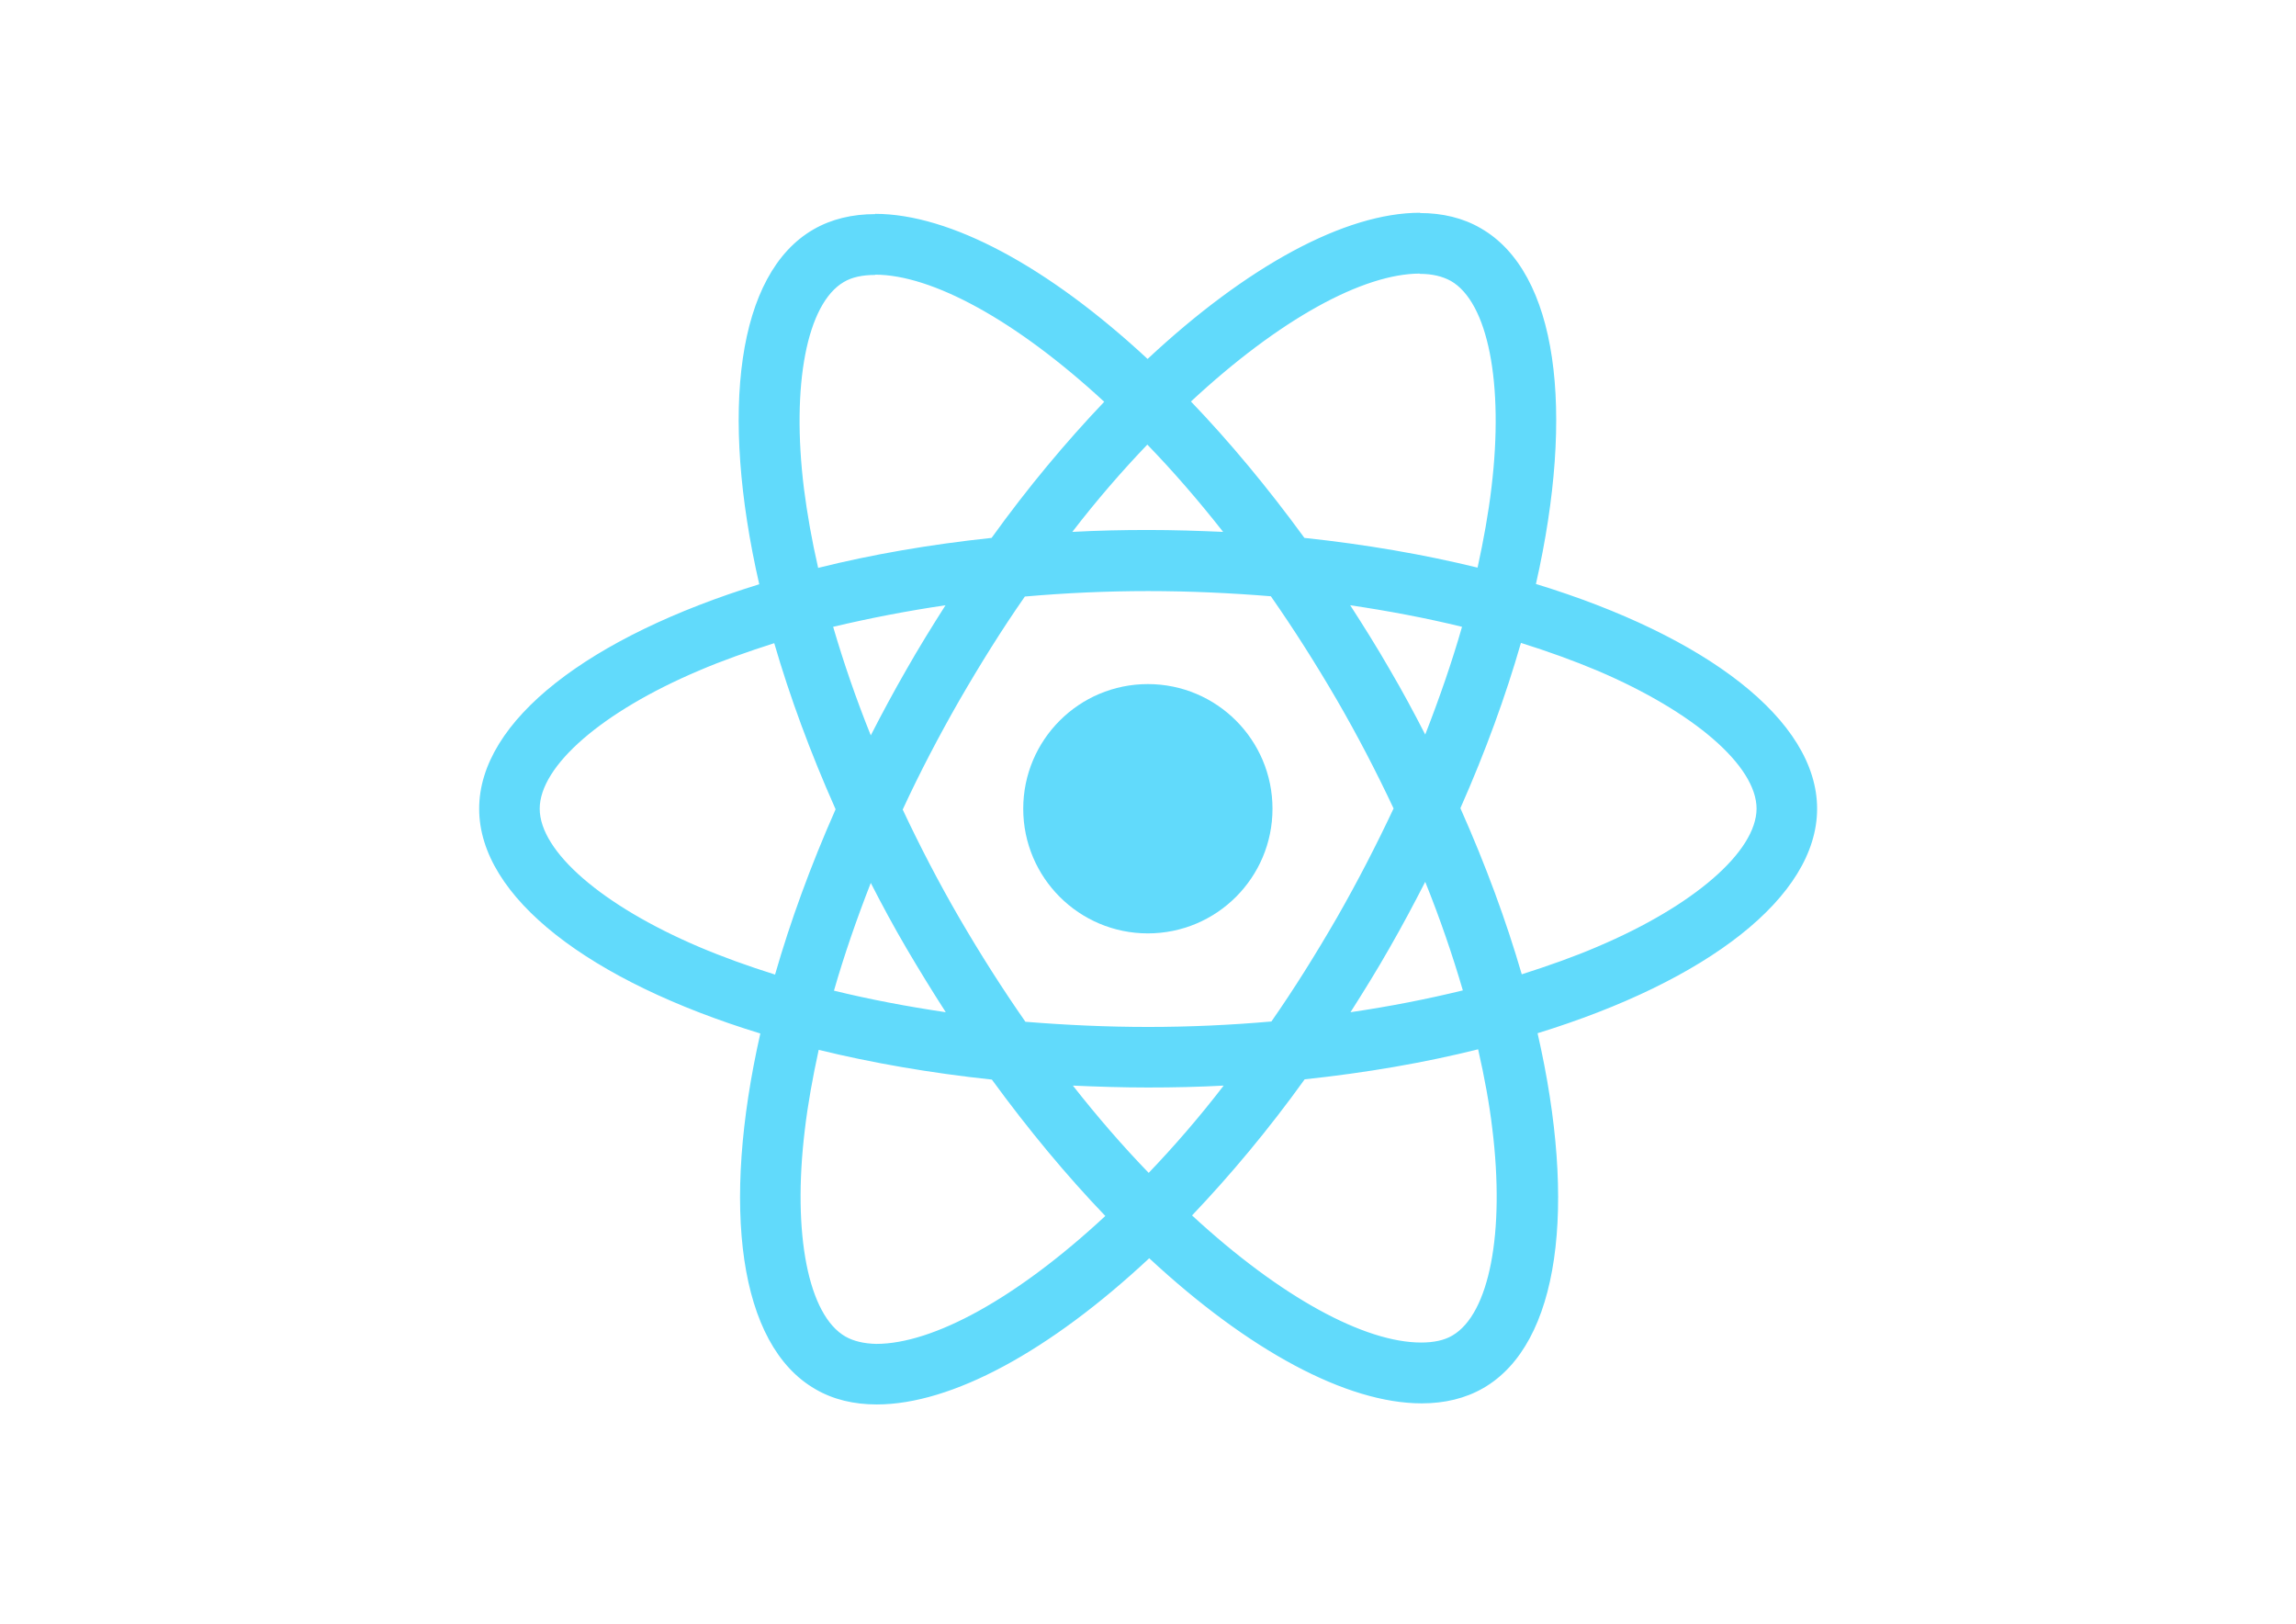
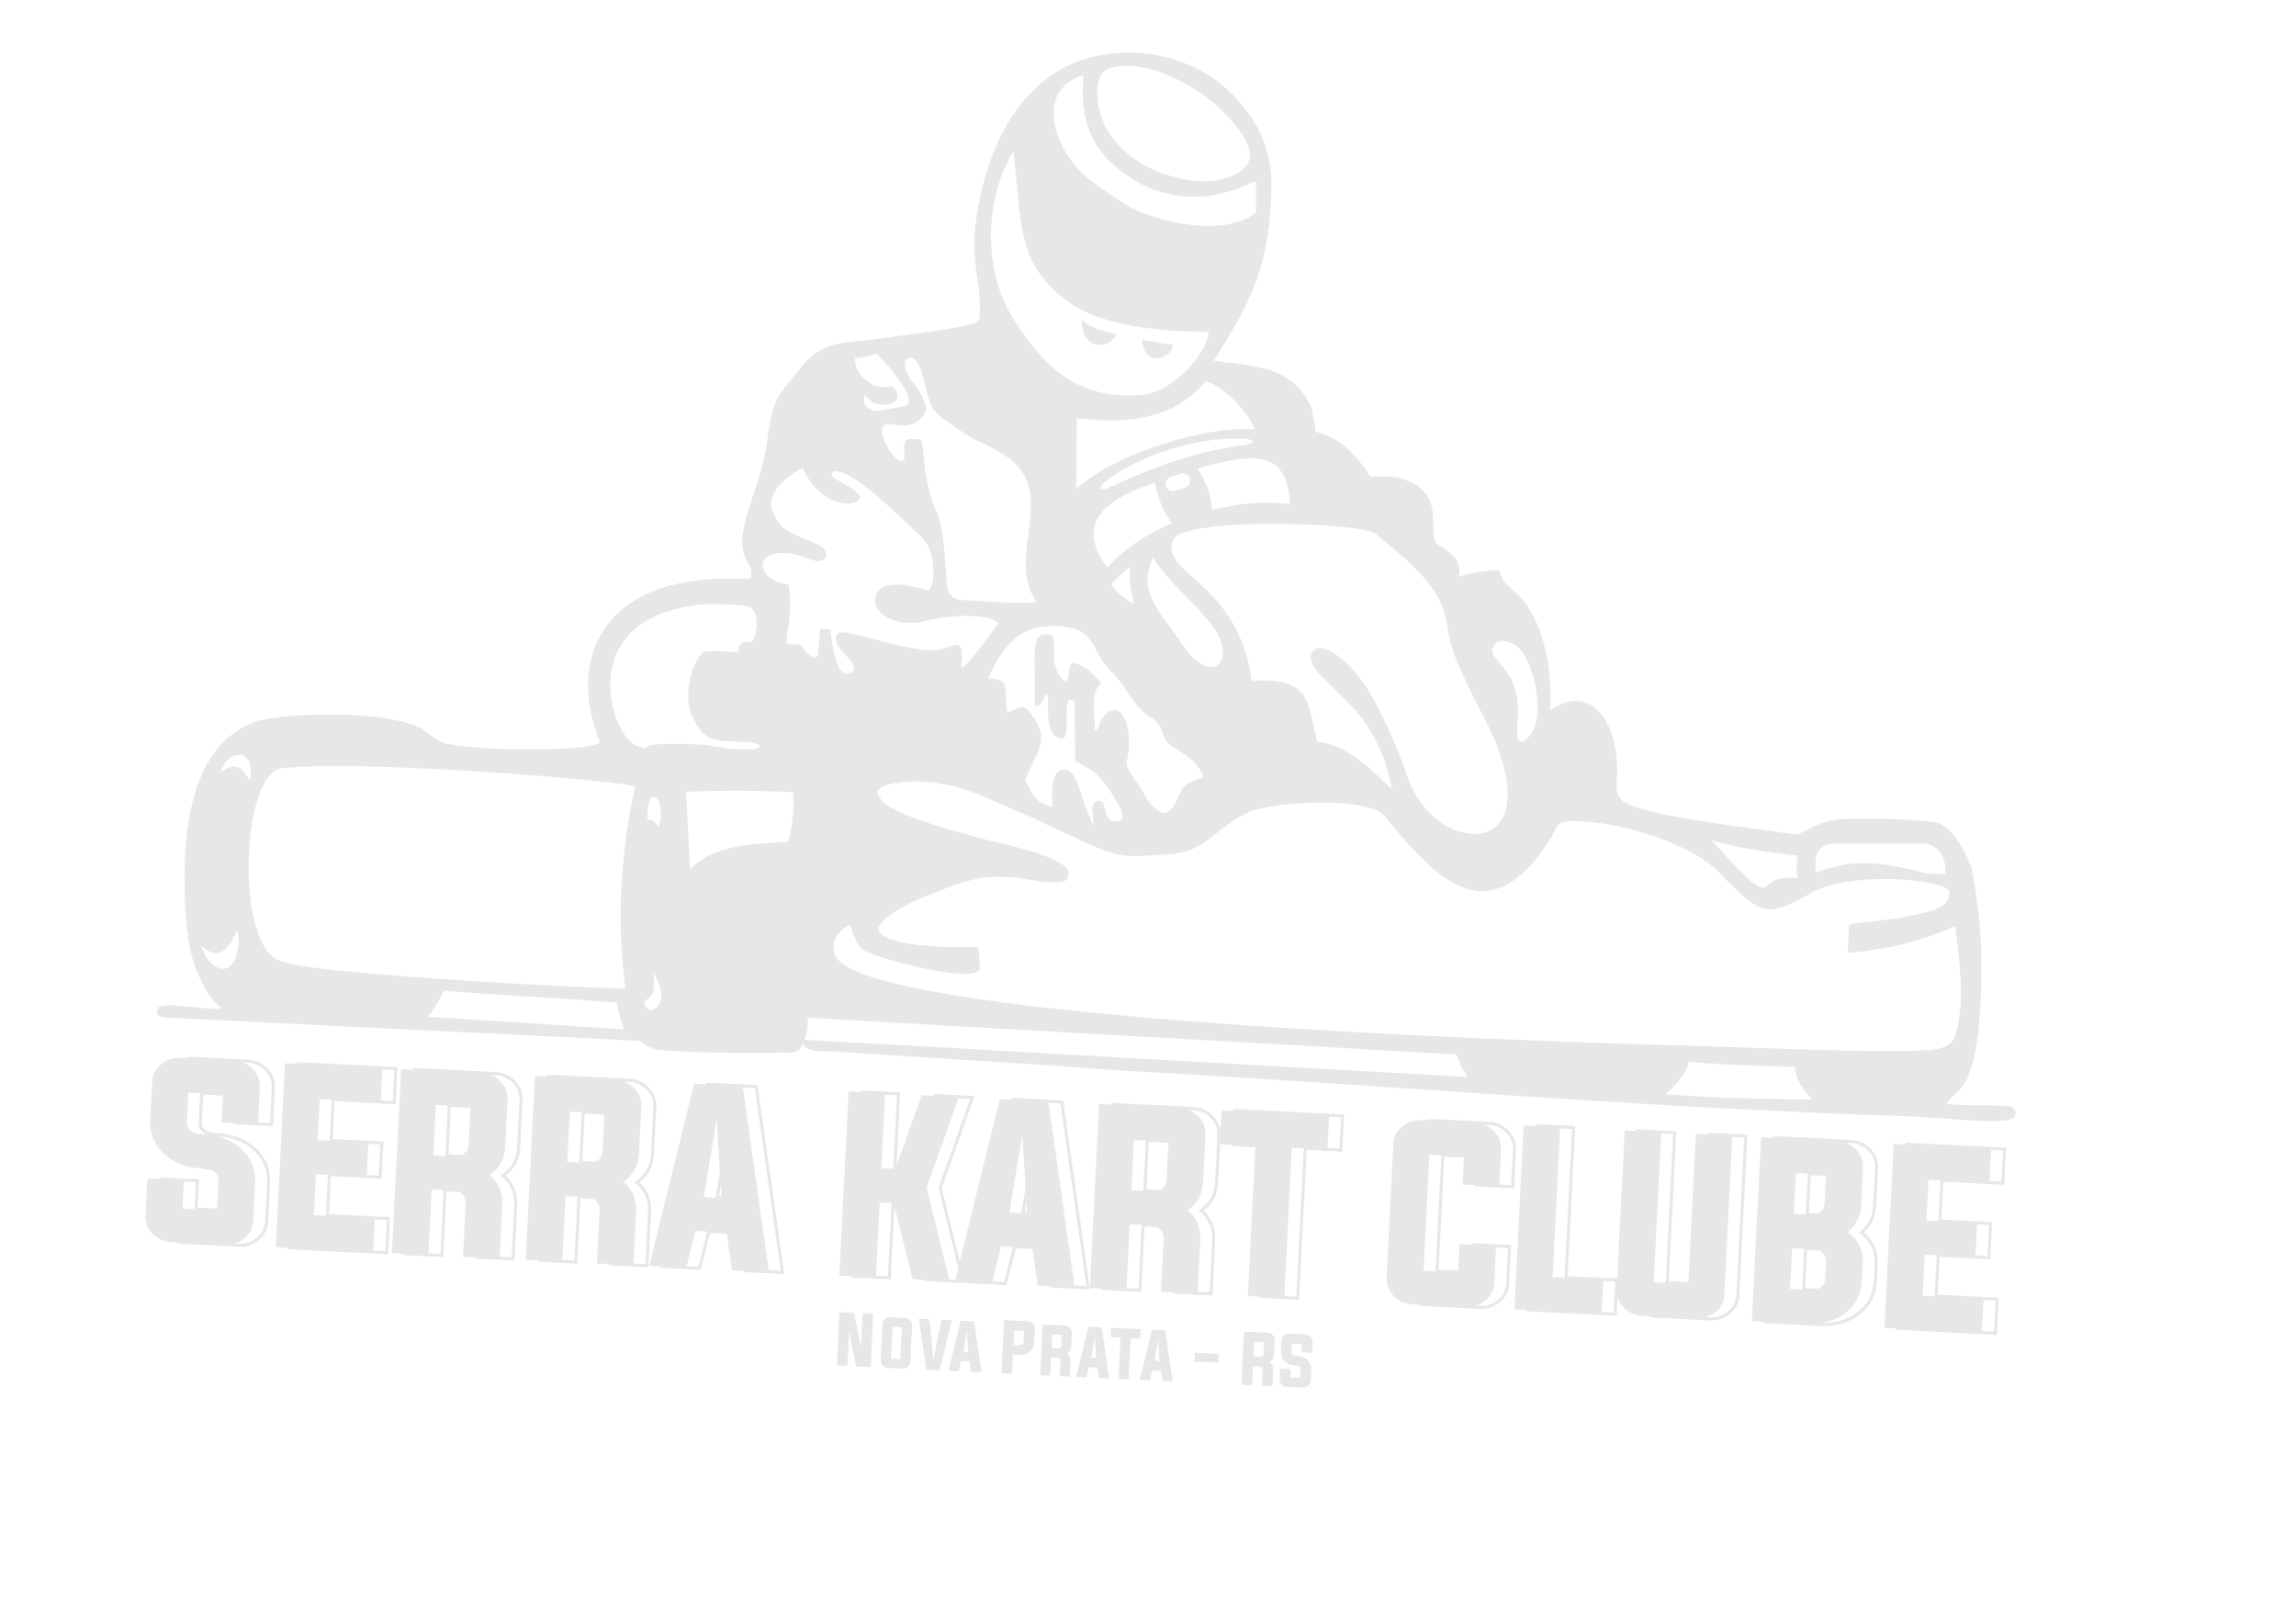
- <svg xmlns="http://www.w3.org/2000/svg" viewBox="0 0 841.9 595.3">
-   <g fill="#61DAFB">
-     <path d="M666.3 296.5c0-32.5-40.7-63.3-103.1-82.4 14.4-63.6 8-114.2-20.2-130.4-6.5-3.8-14.1-5.6-22.4-5.6v22.3c4.6 0 8.3.9 11.4 2.6 13.6 7.8 19.5 37.5 14.9 75.7-1.1 9.4-2.9 19.3-5.1 29.4-19.6-4.8-41-8.5-63.5-10.9-13.5-18.5-27.5-35.3-41.6-50 32.6-30.3 63.2-46.9 84-46.9V78c-27.5 0-63.5 19.6-99.9 53.6-36.4-33.8-72.4-53.2-99.9-53.2v22.3c20.7 0 51.4 16.5 84 46.6-14 14.7-28 31.4-41.3 49.9-22.6 2.4-44 6.1-63.6 11-2.3-10-4-19.7-5.2-29-4.7-38.2 1.1-67.9 14.6-75.8 3-1.8 6.9-2.6 11.5-2.6V78.5c-8.4 0-16 1.8-22.6 5.6-28.1 16.2-34.4 66.7-19.9 130.1-62.2 19.2-102.7 49.9-102.7 82.3 0 32.5 40.7 63.3 103.1 82.4-14.4 63.6-8 114.2 20.2 130.4 6.5 3.8 14.1 5.6 22.5 5.6 27.5 0 63.5-19.6 99.9-53.6 36.4 33.8 72.4 53.2 99.9 53.2 8.4 0 16-1.8 22.6-5.6 28.1-16.2 34.4-66.7 19.9-130.1 62-19.1 102.5-49.9 102.5-82.3zm-130.2-66.7c-3.7 12.9-8.3 26.2-13.5 39.5-4.1-8-8.4-16-13.1-24-4.6-8-9.5-15.8-14.4-23.4 14.2 2.1 27.9 4.7 41 7.9zm-45.8 106.5c-7.8 13.5-15.8 26.3-24.1 38.2-14.9 1.3-30 2-45.2 2-15.1 0-30.2-.7-45-1.9-8.3-11.9-16.4-24.6-24.2-38-7.6-13.1-14.5-26.4-20.8-39.8 6.2-13.4 13.2-26.8 20.7-39.9 7.8-13.5 15.8-26.3 24.1-38.2 14.9-1.3 30-2 45.2-2 15.1 0 30.2.7 45 1.9 8.3 11.9 16.4 24.6 24.2 38 7.6 13.1 14.5 26.4 20.8 39.8-6.3 13.4-13.2 26.8-20.7 39.9zm32.3-13c5.4 13.4 10 26.8 13.8 39.8-13.1 3.2-26.9 5.9-41.2 8 4.9-7.7 9.8-15.6 14.4-23.7 4.6-8 8.9-16.1 13-24.1zM421.2 430c-9.3-9.6-18.6-20.3-27.8-32 9 .4 18.2.7 27.5.7 9.4 0 18.7-.2 27.8-.7-9 11.7-18.3 22.4-27.5 32zm-74.4-58.9c-14.2-2.1-27.9-4.7-41-7.9 3.7-12.9 8.3-26.2 13.5-39.5 4.1 8 8.4 16 13.1 24 4.7 8 9.5 15.8 14.4 23.4zM420.7 163c9.3 9.6 18.6 20.3 27.8 32-9-.4-18.2-.7-27.5-.7-9.4 0-18.7.2-27.8.7 9-11.7 18.3-22.4 27.5-32zm-74 58.9c-4.9 7.7-9.8 15.6-14.4 23.7-4.6 8-8.9 16-13 24-5.4-13.4-10-26.8-13.8-39.8 13.1-3.1 26.9-5.8 41.2-7.9zm-90.5 125.2c-35.4-15.1-58.3-34.9-58.3-50.6 0-15.7 22.9-35.6 58.3-50.6 8.6-3.7 18-7 27.7-10.1 5.7 19.6 13.2 40 22.5 60.9-9.2 20.8-16.6 41.1-22.2 60.6-9.9-3.1-19.3-6.5-28-10.2zM310 490c-13.6-7.8-19.5-37.5-14.9-75.7 1.1-9.4 2.9-19.3 5.1-29.4 19.6 4.8 41 8.5 63.5 10.9 13.5 18.5 27.5 35.3 41.6 50-32.6 30.3-63.2 46.9-84 46.9-4.5-.1-8.3-1-11.3-2.7zm237.2-76.2c4.7 38.2-1.1 67.9-14.6 75.8-3 1.8-6.9 2.6-11.5 2.6-20.7 0-51.4-16.5-84-46.6 14-14.7 28-31.4 41.3-49.9 22.6-2.4 44-6.1 63.6-11 2.3 10.1 4.1 19.8 5.2 29.1zm38.5-66.7c-8.6 3.7-18 7-27.7 10.1-5.7-19.6-13.2-40-22.5-60.9 9.2-20.8 16.6-41.1 22.2-60.6 9.9 3.1 19.3 6.5 28.1 10.2 35.4 15.1 58.3 34.9 58.3 50.6-.1 15.7-23 35.6-58.4 50.6zM320.8 78.4z" />
-     <circle cx="420.9" cy="296.5" r="45.7" />
-     <path d="M520.5 78.1z" />
+ <svg xmlns="http://www.w3.org/2000/svg" xml:space="preserve" width="297mm" height="210mm" version="1.1" style="shape-rendering:geometricPrecision; text-rendering:geometricPrecision; image-rendering:optimizeQuality; fill-rule:evenodd; clip-rule:evenodd" viewBox="0 0 29700 21000">
+   <defs>
+     <style type="text/css">
+    
+     .fil1 {fill:#E6E7E8}
+     .fil0 {fill:#E6E7E8;fill-rule:nonzero}
+    
+   </style>
+   </defs>
+   <g id="Camada_x0020_1">
+     <g id="_1989260834480">
+       <path class="fil0" d="M3036 14177l-408 -20 -17 355c-3,45 12,78 42,102 33,24 84,38 154,42l0 0 0 0 1 0c100,5 191,23 272,54 83,31 156,75 221,132l0 0c69,61 119,130 151,208 33,77 46,163 42,257l-25 491c-2,48 -14,92 -34,132 -21,40 -51,76 -89,108l0 0c-38,31 -79,54 -123,69 -43,14 -90,20 -140,17l-695 -34c-50,-3 -96,-13 -138,-32 -43,-19 -81,-46 -115,-81 -35,-35 -61,-74 -78,-116 -16,-42 -23,-87 -21,-135l24 -479 1 -20 20 1 473 23 20 1 -1 20 -18 345 408 20 18 -355c2,-45 -12,-78 -42,-102 -33,-25 -85,-39 -155,-42 -100,-5 -191,-23 -273,-54 -82,-31 -155,-75 -219,-132l0 0c-69,-61 -120,-130 -152,-208 -32,-77 -46,-163 -41,-257l24 -491c3,-48 14,-92 35,-132 20,-40 50,-76 88,-108l0 0c38,-31 79,-54 122,-69 44,-14 91,-20 141,-17l695 34c50,3 96,14 138,32 42,19 81,46 115,81 35,35 61,74 78,116 16,42 23,87 21,135l-24 478 -1 20 -20 -1 -473 -24 -20 -1 1 -19 17 -344zm-425 -61l447 23 20 1 -1 19 -17 344 433 21 23 -458c2,-42 -4,-82 -18,-119 -15,-36 -38,-71 -69,-102 -31,-32 -65,-56 -103,-72 -38,-17 -79,-27 -124,-29l-695 -35c-45,-2 -87,3 -126,16 -40,13 -76,33 -110,62l0 0c-34,28 -60,60 -78,95 -18,35 -28,74 -30,116l-25 491c-4,88 9,168 38,240 30,72 78,137 142,193l0 0c60,54 130,95 207,125 78,29 165,46 261,51 79,4 138,21 177,51 41,32 61,76 58,135l-19 375 -1 20 -20 -1 -447 -22 -20 -1 1 -20 17 -345 -433 -22 -23 460c-2,43 4,82 18,119 15,37 38,71 69,103 31,31 65,55 103,72 38,16 79,26 124,28l695 35c45,2 87,-3 126,-16 39,-13 76,-33 110,-61l0 0c34,-29 60,-61 78,-96 18,-35 28,-74 31,-116l24 -491c5,-88 -8,-168 -38,-240 -30,-72 -77,-136 -142,-193l0 0c-60,-54 -130,-96 -207,-125 -78,-29 -165,-46 -260,-51l0 0 0 0 -1 0c-78,-4 -137,-21 -177,-51 -41,-32 -61,-76 -58,-134l19 -376 1 -20 20 1zm1645 1586l768 39 20 1 -1 19 -22 441 -1 20 -19 -1 -1261 -64 -20 -1 1 -19 119 -2381 1 -20 20 1 1261 64 19 1 -1 19 -22 441 -1 19 -19 -1 -769 -38 -24 489 636 32 20 1 -1 20 -22 441 -1 20 -20 -1 -636 -32 -25 490zm747 77l-768 -38 -20 -1 1 -20 26 -529 1 -20 20 1 636 32 20 -402 -636 -32 -20 -1 1 -20 27 -529 1 -20 19 1 769 39 20 -401 -1221 -61 -117 2341 1221 61 20 -401zm1057 -837c20,1 39,-2 57,-7 18,-6 35,-15 51,-28l0 0c15,-12 27,-25 35,-41 8,-15 12,-31 13,-50l24 -478 -408 -21 -31 612 259 13zm69 30c-22,8 -46,11 -70,9l-279 -14 -20 -1 1 -19 32 -651 1 -20 20 1 448 22 20 1 -1 20 -25 498c-2,24 -8,47 -18,67 -11,20 -26,38 -46,53l0 0c-20,16 -41,27 -63,34zm-352 437l-41 828 -1 20 -20 -1 -472 -23 -20 -1 1 -20 119 -2380 1 -20 20 1 1044 52c49,2 95,13 138,32 42,18 80,45 115,80 35,36 61,75 77,116 17,42 24,87 21,135l-30 613c-4,81 -24,154 -59,217 -31,56 -74,106 -130,148 51,47 89,101 115,161 28,67 40,141 36,223l-35 694 -1 19 -19 -1 -473 -23 -20 -1 1 -20 34 -693c1,-19 -1,-37 -8,-53 -6,-16 -16,-32 -30,-46 -15,-14 -31,-24 -48,-32 -17,-7 -36,-11 -55,-12l-260 -13zm-80 807l42 -829 1 -20 19 1 279 14c25,1 48,7 69,16 22,9 42,22 60,39l1 1c18,18 31,38 39,59 9,22 12,45 11,69l-34 674 434 22 33 -674c4,-76 -7,-144 -33,-206 -26,-61 -66,-115 -122,-163l-20 -17 21 -14c61,-42 107,-91 138,-149 32,-58 50,-125 54,-199l31 -614c2,-42 -4,-81 -19,-118 -14,-37 -37,-71 -68,-103 -31,-31 -66,-55 -103,-72 -38,-17 -80,-26 -124,-28l-1025 -52 -117 2341 433 22zm2095 -1187c40,1 76,-10 107,-35l0 0c16,-12 27,-26 35,-41 8,-15 13,-32 14,-50l24 -479 -408 -20 -31 612 259 13zm132 -4c-40,31 -84,46 -134,43l-279 -14 -20 -1 1 -20 33 -651 1 -20 20 1 447 23 20 1 -1 20 -25 497c-1,25 -7,47 -18,68 -10,20 -25,38 -45,53l0 0zm-415 470l-42 829 -1 20 -19 -1 -473 -24 -20 -1 1 -19 120 -2381 1 -20 19 1 1044 53c50,2 96,13 138,31 43,19 81,46 116,81 34,36 60,74 77,116 16,42 23,87 21,135l-31 613c-4,81 -23,153 -58,216 -31,57 -75,106 -130,148 51,48 89,102 114,162 29,67 41,141 37,223l-35 693 -1 20 -20 -1 -473 -24 -20 -1 1 -19 35 -694c1,-18 -2,-36 -8,-52 -7,-17 -17,-32 -31,-47 -14,-13 -30,-24 -47,-31 -18,-7 -36,-12 -56,-13l-259 -13zm-80 807l41 -828 1 -20 20 1 279 14c25,1 48,6 69,15 22,10 42,23 60,40l0 0c18,19 31,39 40,60 8,22 12,45 11,69l-34 674 433 22 34 -674c4,-76 -7,-144 -33,-206 -26,-61 -67,-116 -123,-163l-19 -17 21 -15c60,-41 106,-91 138,-149 32,-58 50,-124 54,-199l30 -613c2,-42 -4,-82 -18,-118 -15,-37 -38,-72 -69,-103 -31,-32 -65,-56 -103,-72 -38,-17 -79,-27 -124,-29l-1024 -51 -117 2341 433 21zm1872 -831l186 9 -52 -823 -134 814zm206 50l-230 -12 -22 -1 3 -22 166 -1008 29 -172 11 174 64 1020 2 22 -23 -1zm-322 425l-116 462 -4 16 -16 -1 -478 -24 -24 -1 6 -23 580 -2358 4 -15 16 0 629 32 16 1 3 16 341 2403 3 24 -24 -1 -480 -24 -16 -1 -2 -16 -67 -471 -371 -19zm-150 437l116 -462 4 -16 16 1 404 20 16 1 2 16 67 471 439 22 -335 -2363 -596 -30 -571 2318 438 22zm2537 -805l-48 949 -1 20 -19 -1 -473 -23 -20 -1 1 -20 119 -2381 1 -19 20 1 473 23 19 1 -1 20 -47 949 147 8 336 -941 5 -14 15 1 480 24 26 1 -8 25 -415 1167 296 1202 6 26 -26 -1 -480 -24 -15 -1 -3 -14 -241 -970 -147 -7zm-86 928l47 -950 1 -20 20 1 181 9 15 1 4 14 241 970 438 22 -291 -1182 -2 -6 2 -6 408 -1147 -438 -22 -337 941 -5 14 -14 -1 -182 -9 -20 -1 1 -20 48 -949 -433 -22 -117 2341 433 22zm1770 -837l186 9 -52 -823 -134 814zm206 50l-231 -12 -22 -1 4 -22 166 -1008 28 -172 11 174 65 1020 1 22 -22 -1zm-322 425l-116 462 -4 16 -16 -1 -479 -24 -24 -1 6 -23 581 -2357 4 -16 16 0 629 32 16 1 2 16 341 2403 3 24 -23 -1 -480 -24 -17 -1 -2 -16 -66 -471 -371 -19zm-151 437l116 -462 4 -16 16 1 404 20 17 1 2 16 66 471 439 22 -335 -2363 -596 -30 -571 2318 438 22zm2100 -1187c40,2 75,-10 107,-35l0 0c15,-12 27,-25 35,-40 8,-15 12,-32 13,-51l24 -478 -408 -21 -30 612 259 13zm132 -3c-40,31 -84,45 -134,43l-279 -14 -20 -1 1 -20 33 -651 1 -20 20 1 447 22 20 1 -1 20 -25 498c-1,24 -7,47 -18,67 -10,20 -26,38 -45,54l0 0zm-415 470l-42 829 -1 19 -19 -1 -473 -23 -20 -1 1 -20 119 -2380 1 -20 20 1 1044 52c50,3 96,13 138,32 42,18 81,45 115,80 35,36 61,75 78,117 16,41 23,86 21,134l-31 614c-4,81 -23,153 -58,216 -31,56 -75,106 -130,148 51,47 89,101 114,161 29,67 41,142 37,223l-35 694 -1 20 -20 -1 -473 -24 -20 -1 1 -20 35 -693c1,-19 -2,-37 -8,-53 -7,-16 -17,-32 -31,-46 -15,-14 -30,-24 -48,-32 -17,-7 -35,-11 -55,-12l-259 -13zm-80 807l41 -829 1 -20 20 1 279 14c25,2 48,7 69,16 21,9 41,22 59,39l1 1c18,18 31,38 40,60 8,21 12,44 11,69l-34 673 433 22 34 -674c4,-75 -7,-144 -33,-205 -26,-62 -67,-116 -123,-164l-19 -16 21 -15c60,-42 106,-91 138,-149 32,-58 50,-125 53,-199l31 -614c2,-42 -4,-81 -18,-118 -15,-37 -38,-71 -69,-103 -31,-31 -65,-55 -103,-72 -38,-17 -79,-26 -124,-28l-1024 -52 -117 2341 433 22zm1667 -1822l-442 -22 -20 -1 1 -20 22 -440 1 -20 20 1 1392 70 20 1 -1 20 -22 440 -1 20 -19 -1 -441 -22 -96 1920 -1 20 -20 -1 -471 -24 -20 -1 1 -20 97 -1920zm-420 -61l441 22 20 1 -1 20 -96 1921 431 21 97 -1920 1 -20 19 1 441 22 20 -401 -1353 -67 -20 400zm3117 196l-407 -20 -73 1460 407 20 17 -344 1 -20 20 1 473 24 20 1 -1 19 -24 480c-2,48 -14,92 -35,132 -20,40 -50,76 -88,108l0 0c-38,31 -79,54 -123,69 -43,14 -90,20 -140,17l-695 -34c-50,-3 -96,-13 -138,-32 -42,-19 -81,-46 -115,-81 -35,-35 -61,-74 -77,-116 -17,-42 -24,-87 -22,-135l87 -1730c2,-48 14,-92 35,-132 20,-40 50,-76 88,-108l0 0c38,-31 79,-54 123,-69 44,-14 90,-20 140,-17l695 34c50,3 96,14 138,32 42,19 81,46 115,81 35,35 61,74 78,116 16,42 23,87 21,135l-24 478 -1 20 -20 -1 -473 -24 -20 -1 1 -19 17 -344zm-425 -61l447 23 20 1 -1 19 -17 344 433 21 23 -458c2,-42 -4,-82 -18,-119 -15,-36 -38,-71 -69,-102 -31,-32 -65,-56 -103,-72 -38,-17 -79,-27 -124,-29l-695 -35c-45,-2 -87,3 -126,16 -39,13 -76,33 -110,62l0 0c-34,28 -60,60 -78,95 -18,35 -28,74 -30,116l-87 1730c-2,42 4,82 19,119 14,37 37,71 68,103 31,31 65,55 103,72 38,16 79,26 124,28l695 35c45,2 87,-3 126,-16 39,-13 76,-33 110,-61l0 0c34,-29 60,-61 78,-96 18,-35 28,-74 30,-116l24 -460 -434 -22 -17 345 -1 20 -20 -1 -447 -22 -20 -1 1 -20 75 -1500 1 -20 20 1zm1079 2019l120 -2380 0 -20 20 1 473 23 20 1 -1 20 -97 1921 637 31 19 1 -1 20 -22 440 -1 20 -19 -1 -1129 -56 -20 -1 1 -20zm158 -2359l-117 2341 1089 55 20 -401 -636 -32 -20 -1 1 -20 96 -1920 -433 -22zm1685 1990l408 20 96 -1920 1 -20 19 1 473 24 20 1 -1 20 -103 2055c-2,48 -14,92 -34,132 -21,40 -50,76 -88,108l-1 0c-37,32 -78,54 -122,69 -44,14 -91,20 -141,18l-695 -35c-50,-3 -96,-13 -138,-32 -42,-19 -81,-46 -115,-81 -35,-35 -61,-74 -77,-116 -17,-42 -24,-87 -21,-135l103 -2055 1 -20 19 1 473 24 20 1 -1 20 -96 1920zm425 61l-447 -22 -20 -1 1 -20 96 -1920 -433 -22 -102 2035c-2,43 4,82 19,119 14,37 37,71 68,103 31,31 65,55 103,72 38,16 79,26 124,28l695 35c45,2 87,-3 126,-16 40,-13 76,-33 110,-61l0 0c34,-29 60,-61 78,-96 18,-35 28,-74 30,-116l102 -2035 -433 -22 -96 1920 -1 20 -20 -1zm1339 27l204 11c70,3 123,-6 158,-28 33,-20 50,-52 53,-97l11 -221c1,-19 -2,-36 -9,-52 -6,-16 -16,-31 -30,-45 -15,-14 -31,-24 -48,-32 -17,-7 -36,-11 -55,-12l-260 -13 -24 489zm202 50l-224 -11 -20 -1 1 -20 27 -529 1 -20 20 1 279 14c24,1 47,7 69,16 21,9 41,22 59,39l1 0c18,18 31,38 39,59 9,22 12,45 11,69l-11 221c-3,58 -26,101 -71,129 -42,26 -102,37 -181,33zm-129 -1510l-24 489 198 10c21,1 40,-1 58,-6 18,-6 35,-15 51,-27 16,-13 28,-27 36,-42 8,-16 13,-32 14,-50l17 -356 -350 -18zm-65 507l26 -528 1 -20 20 1 390 19 20 1 -1 20 -19 375c-1,25 -7,47 -18,67 -11,21 -26,39 -47,55l0 1c-20,15 -41,26 -63,32 -23,7 -47,10 -72,9l-218 -11 -20 -1 1 -20zm-403 -1011l983 49c50,2 97,13 140,32 42,18 81,45 116,80l0 0c35,36 61,75 77,116 17,42 24,87 21,135l-24 491c-4,75 -21,142 -51,202 -26,53 -63,100 -110,141 61,49 107,105 138,169 33,71 48,151 43,240l-11 221c-4,94 -27,178 -67,252 -39,74 -97,137 -171,191 -70,50 -148,87 -233,109 -84,23 -176,32 -276,27l-696 -35 -20 -1 1 -20 119 -2380 1 -20 20 1zm981 88l-963 -48 -118 2341 677 34c95,5 184,-4 264,-25 81,-21 154,-56 219,-103 70,-50 123,-110 160,-178 37,-69 58,-147 63,-235l11 -221c4,-82 -10,-156 -40,-221 -31,-65 -79,-121 -145,-170l-21 -15 20 -16c52,-41 91,-89 119,-144 27,-55 43,-117 46,-186l25 -491c2,-42 -4,-81 -19,-118 -14,-37 -37,-71 -68,-103 -31,-31 -66,-55 -104,-72 -39,-17 -80,-26 -126,-29zm1129 1962l768 39 20 1 -1 19 -22 441 -1 20 -20 -1 -1261 -63 -19 -1 1 -20 119 -2381 1 -19 20 1 1260 63 20 1 -1 19 -22 441 -1 20 -20 -1 -768 -39 -25 489 636 32 20 1 -1 20 -22 442 -1 19 -20 -1 -636 -31 -24 489zm746 77l-768 -38 -20 -1 1 -20 27 -529 1 -20 19 1 637 32 20 -402 -636 -32 -20 -1 1 -20 26 -529 1 -19 20 1 768 38 20 -401 -1221 -61 -117 2341 1221 61 20 -401z" />
+       <path class="fil1" d="M2883 14153l-448 -22 -18 375c-5,102 67,157 216,165 195,9 355,70 480,181 134,117 196,267 187,449l-25 491c-4,90 -43,165 -116,225 -71,60 -155,87 -249,82l-695 -34c-95,-5 -175,-41 -240,-107 -67,-67 -97,-146 -93,-236l24 -480 473 24 -19 364 448 23 19 -376c5,-102 -67,-157 -216,-165 -195,-9 -355,-69 -480,-180 -134,-118 -196,-267 -187,-450l25 -490c4,-91 43,-166 116,-226 71,-60 154,-87 249,-82l695 35c95,5 175,40 240,106 66,68 97,146 93,236l-24 479 -473 -24 18 -363zm1178 1563l788 39 -22 440 -1260 -63 119 -2380 1260 63 -22 440 -788 -39 -26 529 656 32 -22 442 -656 -33 -27 530zm1824 -760c45,2 85,-10 121,-39 35,-27 53,-62 56,-106l25 -498 -448 -22 -33 651 279 14zm-301 427l-42 848 -473 -24 120 -2380 1043 52c95,5 175,40 241,107 66,67 97,146 92,236l-30 613c-8,156 -75,277 -201,364 117,99 171,227 163,385l-35 693 -473 -23 35 -694c2,-43 -13,-81 -45,-114 -32,-30 -71,-47 -116,-49l-279 -14zm2033 -340c45,2 85,-11 120,-39 35,-27 54,-63 56,-106l25 -498 -447 -22 -33 651 279 14zm-301 426l-43 849 -472 -24 119 -2380 1044 52c95,5 175,40 240,106 66,68 97,146 93,237l-31 613c-8,155 -74,277 -200,363 116,100 171,228 163,386l-35 693 -473 -24 35 -693c2,-43 -13,-81 -45,-114 -33,-31 -71,-47 -116,-50l-279 -14zm1788 15l230 12 -64 -1020 -166 1008zm-108 436l-120 478 -478 -24 580 -2357 629 31 341 2404 -480 -24 -68 -487 -404 -21zm2383 -369l-49 970 -472 -24 119 -2380 472 24 -48 969 181 9 342 -955 480 24 -417 1172 297 1209 -479 -24 -245 -984 -181 -10zm1679 131l231 12 -65 -1020 -166 1008zm-108 436l-120 478 -478 -24 581 -2357 628 31 341 2404 -479 -24 -69 -487 -404 -21zm1964 -710c44,3 85,-10 120,-38 35,-28 54,-63 56,-106l25 -498 -448 -23 -32 651 279 14zm-301 427l-43 848 -472 -23 119 -2381 1044 52c95,5 175,41 240,107 66,67 97,146 93,236l-31 613c-8,156 -74,277 -200,364 116,99 170,227 163,385l-35 693 -473 -23 35 -694c2,-43 -13,-81 -45,-114 -33,-30 -72,-47 -116,-49l-279 -14zm1626 -1013l-461 -23 22 -441 1392 70 -22 441 -460 -23 -97 1940 -471 -24 97 -1940zm2698 135l-447 -22 -75 1499 447 23 18 -365 473 24 -24 480c-4,90 -43,165 -116,225 -71,60 -155,87 -249,82l-695 -35c-95,-4 -175,-40 -240,-106 -66,-67 -97,-146 -93,-236l87 -1730c4,-91 43,-166 115,-226 72,-60 155,-87 250,-82l695 35c95,5 175,40 240,106 66,68 97,146 93,236l-24 479 -473 -24 18 -363zm653 1978l119 -2381 473 24 -98 1940 656 33 -22 440 -1128 -56zm1802 -352l447 23 97 -1940 473 23 -103 2056c-5,90 -43,165 -115,226 -72,59 -155,86 -250,81l-695 -34c-95,-5 -175,-40 -240,-107 -66,-67 -97,-146 -93,-236l103 -2055 473 23 -97 1940zm1764 89l224 11c149,7 226,-40 231,-143l11 -221c2,-44 -13,-81 -45,-113 -32,-30 -71,-47 -116,-49l-279 -14 -26 529zm75 -1500l-26 529 218 11c46,2 86,-10 122,-38 36,-29 55,-65 57,-107l19 -375 -390 -20zm-450 -464l983 49c96,5 177,40 243,107 66,67 97,146 92,236l-24 491c-7,143 -65,258 -173,344 137,101 202,236 193,407l-11 221c-9,182 -86,325 -230,429 -136,97 -301,141 -496,131l-697 -35 120 -2380zm2090 2050l788 39 -22 440 -1261 -63 119 -2380 1261 63 -22 440 -788 -39 -27 529 656 33 -22 441 -656 -33 -26 530z" />
+       <path class="fil1" d="M12664 4136c9,87 -918,190 -1368,254 -613,63 -718,64 -1051,509 -359,385 -252,629 -386,1129 -142,529 -385,951 -175,1267 38,58 48,128 15,195 -1991,-119 -2355,1102 -1939,2103 16,106 -1302,150 -1998,24 -52,-9 -170,-95 -216,-123 -259,-295 -1654,-303 -2193,-173 -722,213 -935,1033 -962,1834 -19,559 23,1112 165,1430 100,225 159,338 318,463 -250,12 -802,-104 -834,-5 -36,71 12,123 138,119l6100 300c43,52 163,96 199,108 70,23 785,60 1682,45 10,-1 91,15 161,-24 48,-26 51,-90 53,-89 147,133 221,79 481,101 1014,73 2504,150 3606,241 3542,192 6287,447 9784,579 939,10 1804,174 1829,-10 1,-171 -153,-85 -892,-132 106,-230 486,-57 446,-2068 -22,-344 -57,-655 -124,-984 -201,-550 -455,-592 -459,-593 -294,-45 -957,-63 -1259,-37 -294,25 -487,205 -560,194 -738,-112 -2077,-250 -2255,-456 -66,-72 -63,-171 -56,-255 48,-593 -244,-1294 -865,-900 41,-359 -41,-1213 -484,-1554 -172,-132 -149,-257 -190,-257 -170,11 -341,34 -509,88 85,-265 -280,-409 -288,-429 -124,-201 159,-691 -506,-855 -103,-18 -343,-10 -343,-10 -65,-104 -127,-191 -269,-337 -216,-204 -444,-245 -444,-245 -4,-97 -31,-191 -54,-318 -241,-503 -640,-527 -1262,-598 419,-678 769,-1204 743,-2396 -42,-488 -238,-772 -497,-1045 -239,-243 -524,-420 -1032,-524 -1568,-207 -2156,1118 -2293,2184 -72,561 103,856 43,1250zm-6926 8677c747,59 1498,95 2245,154 11,124 50,241 89,346 -816,-54 -1721,-110 -2536,-164 82,-101 151,-212 202,-336zm4714 349c2747,160 5642,316 8389,476 24,98 89,200 145,290 -2808,-152 -5776,-327 -8584,-480 34,-69 47,-144 50,-286zm-2032 -2839c105,-64 169,153 101,380 -42,-78 -88,-111 -140,-96 -22,-67 8,-266 39,-284zm38 2263c120,194 150,431 -39,480 -52,13 -117,-110 -54,-138 116,-63 91,-186 93,-342zm-5849 -350c39,178 180,313 311,291 125,-25 202,-286 148,-499 -149,351 -298,355 -459,208zm244 -2243c33,-149 157,-247 266,-229 104,20 153,154 108,331 -112,-230 -244,-212 -374,-102zm19983 1484c-127,33 -351,-232 -695,-609 323,94 639,146 1112,198 -20,99 -15,196 1,291 -162,-19 -315,1 -418,120zm918 -566c380,0 760,0 1141,0 179,14 289,184 266,388 -94,-3 -212,6 -261,-7 -874,-242 -1171,-78 -1408,-8 -33,-209 16,-377 262,-373zm-8814 -4668c-566,187 -1075,487 -616,1098 221,-245 497,-428 835,-574 -144,-218 -179,-326 -219,-524zm553 -184c636,-173 1164,-301 1191,462 -310,-41 -632,-21 -1004,76 -25,-271 -95,-370 -187,-538zm589 -301c-528,76 -994,208 -1688,527 -212,98 -184,12 -89,-64 335,-267 1080,-575 1767,-547 205,8 137,66 10,84zm-1706 1802c53,-69 173,-180 242,-233 -17,143 -1,304 55,478 -83,-7 -292,-210 -297,-245zm766 -1392l128 -43c50,-17 104,10 121,60l0 0c17,50 -10,104 -60,121l-128 43c-50,17 -104,-10 -121,-60l0 0c-17,-50 10,-104 60,-121zm-6267 4072c465,-19 926,-16 1383,6 17,149 1,430 -62,642 -674,25 -1042,108 -1271,360 -17,-336 -33,-672 -50,-1008zm14342 3559c-604,-20 -956,-29 -1371,-65 -51,201 -204,319 -299,417 520,49 1358,66 1897,69 -140,-142 -213,-265 -227,-421zm-11837 -3486c105,211 882,407 1170,491 245,85 1016,202 1243,418 47,45 41,152 -36,177 -378,72 -720,-206 -1421,53 -333,121 -874,323 -972,548 -21,169 485,265 1253,248 37,-5 47,15 42,48l18 218c-2,249 -1411,-142 -1502,-227 -100,-52 -173,-315 -173,-315 -42,-20 -296,157 -197,390 332,706 6777,1041 10863,1157 1325,38 2751,107 3283,61 169,-14 299,-51 344,-195 130,-443 49,-931 -1,-1404 -338,133 -630,267 -1357,340 -37,4 -38,-13 -36,-36 10,-124 13,-207 16,-272 2,-47 14,-64 57,-67l592 -71c223,-61 675,-83 648,-336 17,-165 -1349,-298 -1840,42 -546,289 -579,242 -1049,-205 -361,-472 -1475,-785 -2030,-755 -157,9 -153,75 -209,177 -807,1325 -1500,583 -2155,-218 -167,-296 -1527,-219 -1818,-57 -390,191 -513,480 -950,522 -794,52 -614,89 -1876,-501 -483,-189 -855,-441 -1465,-437 -122,1 -586,29 -442,206zm-3289 2470c-442,7 -4076,-188 -4450,-349 -613,-162 -523,-2463 11,-2498 921,-107 3969,118 4565,232 -221,988 -227,1899 -126,2615zm11600 -3191c-164,6 51,-422 -144,-816 -162,-261 -300,-306 -222,-423 61,-119 251,-56 343,47 197,225 371,1030 23,1192zm-11449 59c-356,-129 -854,-1712 907,-1839 121,0 519,5 570,50 131,113 48,448 -14,441 -147,-19 -157,91 -150,134 0,0 -435,-37 -470,3 -81,92 -256,415 -150,789 147,300 199,358 639,364 426,6 322,178 -313,63 -276,-49 -700,-38 -844,-22 -83,9 -9,77 -175,17zm4537 -873c115,-257 307,-609 667,-668 715,-91 683,296 842,479 148,166 167,166 312,386 285,432 332,196 450,537 70,197 314,177 498,480 19,31 28,73 -22,73 -246,86 -235,134 -341,357 -84,125 -172,108 -244,30 -92,-67 -130,-176 -207,-292 -84,-126 -174,-227 -159,-311 81,-317 -13,-650 -137,-664 -231,-5 -221,319 -275,257 -17,-349 -41,-494 80,-604 -87,-114 -188,-218 -361,-269 -31,1 -54,69 -68,211 -39,104 -182,-104 -178,-288 4,-249 2,-289 -102,-289 -202,-6 -142,281 -148,906 26,71 90,-2 141,-127 87,-40 -75,552 214,573 113,-6 3,-518 107,-506 17,2 47,6 48,49l7 101 5 642c136,73 278,138 417,337 80,126 281,394 153,437 -202,63 -173,-232 -227,-249 -230,-82 -44,430 -125,272 -152,-306 -189,-706 -370,-687 -156,26 -155,247 -140,489 -248,-70 -252,-172 -353,-338 77,-296 352,-507 105,-820 -105,-164 -121,-171 -337,-66 -52,-319 50,-443 -252,-438zm2323 -711c-187,-258 -361,-501 -186,-857 271,463 1036,919 880,1333 -37,99 -154,107 -265,38 -187,-117 -273,-320 -429,-514zm2079 765c275,280 666,553 826,1379 -296,-288 -442,-417 -644,-521 -160,-82 -323,-98 -323,-98 -138,-544 -84,-828 -849,-788 -173,-1293 -1216,-1386 -1010,-1831 71,-149 778,-208 1444,-197 573,9 1120,52 1200,153 583,476 835,728 902,1197 43,300 155,537 429,1076 1056,1964 -599,1931 -953,832 -66,-205 -287,-735 -449,-1016 -293,-512 -636,-694 -736,-622 -180,129 78,350 163,436zm-6589 -1784c-347,-161 -508,-171 -598,-435 -101,-254 227,-476 386,-561 254,532 699,505 737,397 42,-80 -232,-198 -339,-278 -49,-37 -2,-86 53,-75 231,48 560,335 1106,870 195,191 162,725 39,660 -313,-87 -618,-123 -657,122 -18,172 233,357 598,296 608,-161 1053,-38 986,39 -82,99 -489,680 -469,520 46,-435 -110,-202 -353,-190 -514,-18 -1138,-294 -1241,-225 -135,173 287,368 193,496 -131,96 -235,-27 -292,-546l-129 -8 -30 324c-11,99 -123,48 -228,-120l-156 -2c-78,-1 76,-372 3,-770 -510,-65 -461,-623 301,-323 197,77 254,-115 90,-191zm3330 -728c5,-541 7,-912 7,-912 911,113 1359,-117 1669,-478 188,51 528,349 634,625 -589,-56 -1768,287 -2310,765zm-2508 -795c47,-137 386,138 558,-203 23,-53 -30,-218 -159,-370 -96,-113 -160,-283 -57,-319 150,-52 206,354 240,468 67,219 97,253 396,444 174,146 346,173 588,332 755,472 3,1304 431,1915 -317,18 -681,-18 -970,-32 -183,-8 -192,-172 -195,-221 -31,-461 -51,-773 -157,-977 -113,-295 -126,-496 -154,-794 -6,-57 -26,-91 -85,-90l-84 2c-153,3 10,333 -125,276 -154,-66 -260,-373 -227,-431zm-351 -894c103,-3 190,-28 273,-60 130,124 556,605 380,677l-324 65c-135,12 -253,-60 -205,-202 87,76 81,122 269,122 268,-23 116,-277 48,-234 -193,62 -470,-166 -441,-368zm5183 -1880c-355,282 -1084,171 -1534,-27 -163,-71 -627,-383 -747,-514 -350,-379 -557,-1052 52,-1240 -71,741 216,1088 663,1364 340,217 775,235 1004,190 242,-47 288,-69 563,-181l-1 408zm-516 -418c-240,39 -516,-24 -734,-106 -330,-123 -607,-381 -718,-634 -71,-164 -100,-333 -74,-502 20,-126 63,-218 290,-237 547,-45 1334,434 1623,973 171,319 -123,464 -387,506zm-96 1961c-950,-16 -1523,-148 -1879,-438 -620,-507 -527,-964 -648,-1899 -393,658 -390,1599 40,2228 308,450 684,981 1595,926 450,-25 894,-582 892,-817zm-1644 -156c116,95 281,151 446,178 -42,189 -438,255 -446,-178zm782 257c138,25 280,54 403,61 -9,170 -365,323 -403,-61z" />
+       <path class="fil1" d="M10983 17223l-21 443 -137 -6 33 -689 190 9 90 451 22 -446 136 7 -33 689 -189 -9 -91 -449zm561 -63l-20 412 123 6 20 -413 -123 -5zm163 -114c26,1 48,11 66,29 18,19 27,40 26,65l-23 476c-1,24 -12,45 -32,61 -20,17 -42,25 -68,23l-191 -9c-26,-1 -48,-11 -67,-29 -18,-18 -26,-40 -25,-65l23 -475c1,-25 11,-46 31,-62 20,-17 43,-24 69,-23l191 9zm367 548c42,-231 78,-407 107,-525l131 6 -157 648 -173 -8 -96 -660 132 6c18,121 36,299 56,533zm389 -110l63 3 -19 -281 -44 278zm-30 119l-32 132 -132 -6 158 -648 173 8 95 660 -132 -6 -19 -134 -111 -6zm685 -396l-9 188 65 3c43,2 65,-12 67,-41l7 -144 -130 -6zm-130 -134l302 14c27,1 50,12 69,31 19,19 28,42 27,68l-8 177c-3,53 -25,94 -67,124 -39,28 -87,41 -143,38l-65 -3 -12 246 -136 -7 33 -688zm691 368c12,0 23,-3 33,-11 10,-8 15,-17 15,-29l7 -137 -123 -6 -9 179 77 4zm-82 117l-11 233 -130 -6 31 -654 287 14c26,1 48,11 66,29 18,18 27,40 26,65l-8 168c-2,43 -21,76 -55,100 32,27 47,62 45,106l-9 190 -131 -6 9 -190c1,-12 -3,-23 -12,-31 -9,-9 -19,-14 -32,-14l-76 -4zm518 4l63 3 -18 -280 -45 277zm-30 120l-32 132 -132 -7 158 -648 173 9 95 660 -132 -7 -19 -134 -111 -5zm410 -382l-127 -6 6 -121 383 19 -6 121 -126 -6 -26 533 -129 -6 25 -534zm441 302l63 3 -18 -281 -45 278zm-29 119l-33 132 -132 -6 159 -648 172 8 96 660 -132 -6 -20 -134 -110 -6zm851 -96l-306 -15 5 -115 306 15 -5 115zm535 -78c13,0 25,-3 35,-12 10,-8 16,-18 16,-30l7 -144 -129 -6 -9 188 80 4zm-86 123l-12 246 -137 -7 33 -688 302 14c27,1 51,12 70,31 19,19 28,42 26,68l-8 177c-2,45 -21,80 -58,106 34,28 50,65 48,111l-10 200 -137 -6 10 -201c0,-12 -4,-23 -13,-33 -10,-8 -21,-13 -34,-14l-80 -4zm634 -286l-130 -6 -5 109c-1,29 19,45 63,47 56,3 102,20 139,52 38,34 56,77 54,130l-7 142c-1,26 -12,48 -33,65 -21,17 -45,25 -72,24l-201 -10c-28,-1 -51,-11 -70,-30 -19,-20 -28,-42 -27,-68l7 -139 136 6 -5 106 130 6 5 -109c1,-29 -19,-45 -63,-47 -56,-3 -102,-20 -139,-52 -38,-34 -56,-77 -54,-130l7 -142c1,-26 12,-48 33,-65 21,-18 45,-26 72,-24l202 9c27,2 50,12 69,31 19,19 28,42 27,68l-7 139 -136 -7 5 -105z" />
+     </g>
  </g>
</svg>
